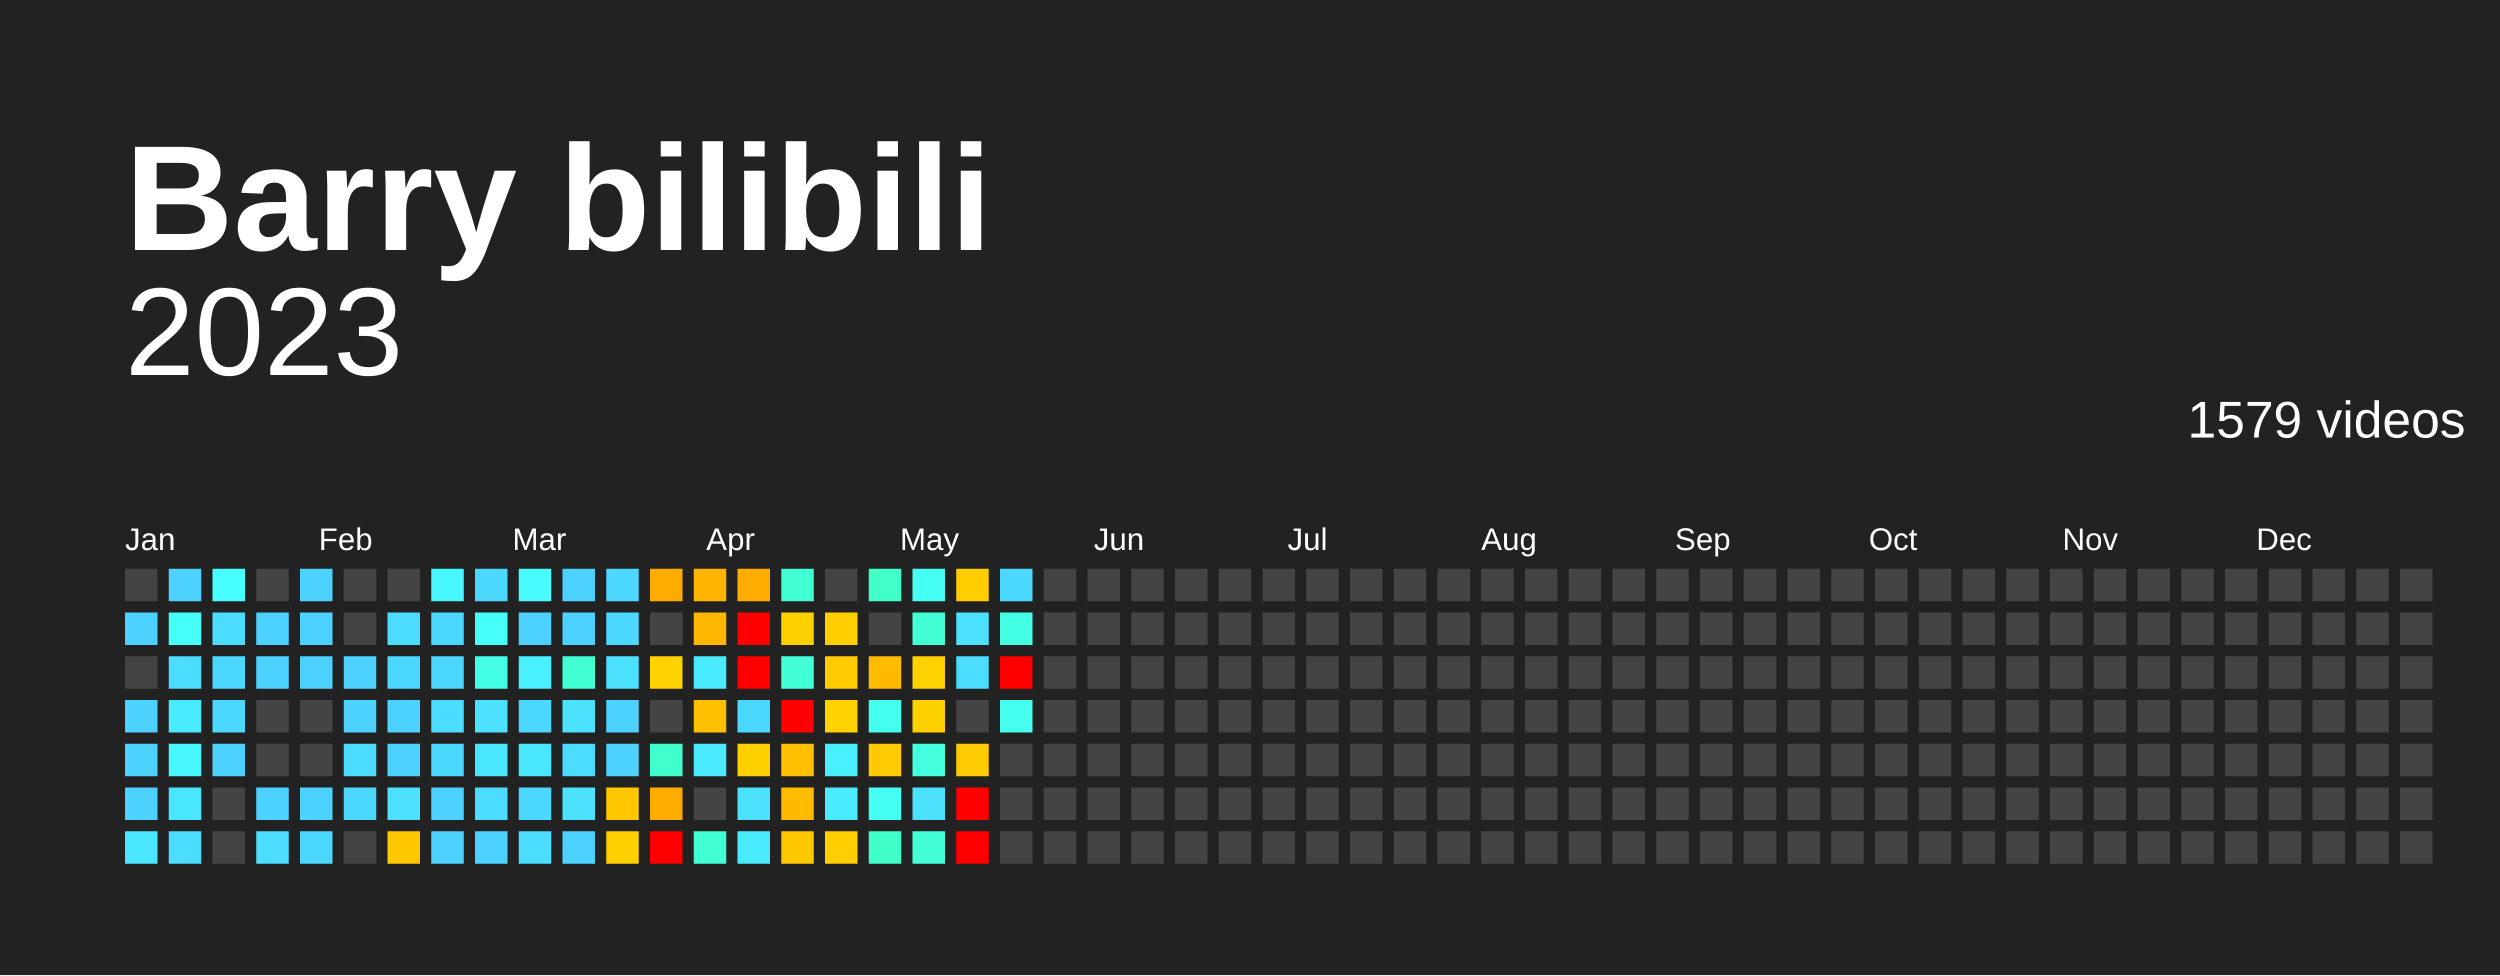
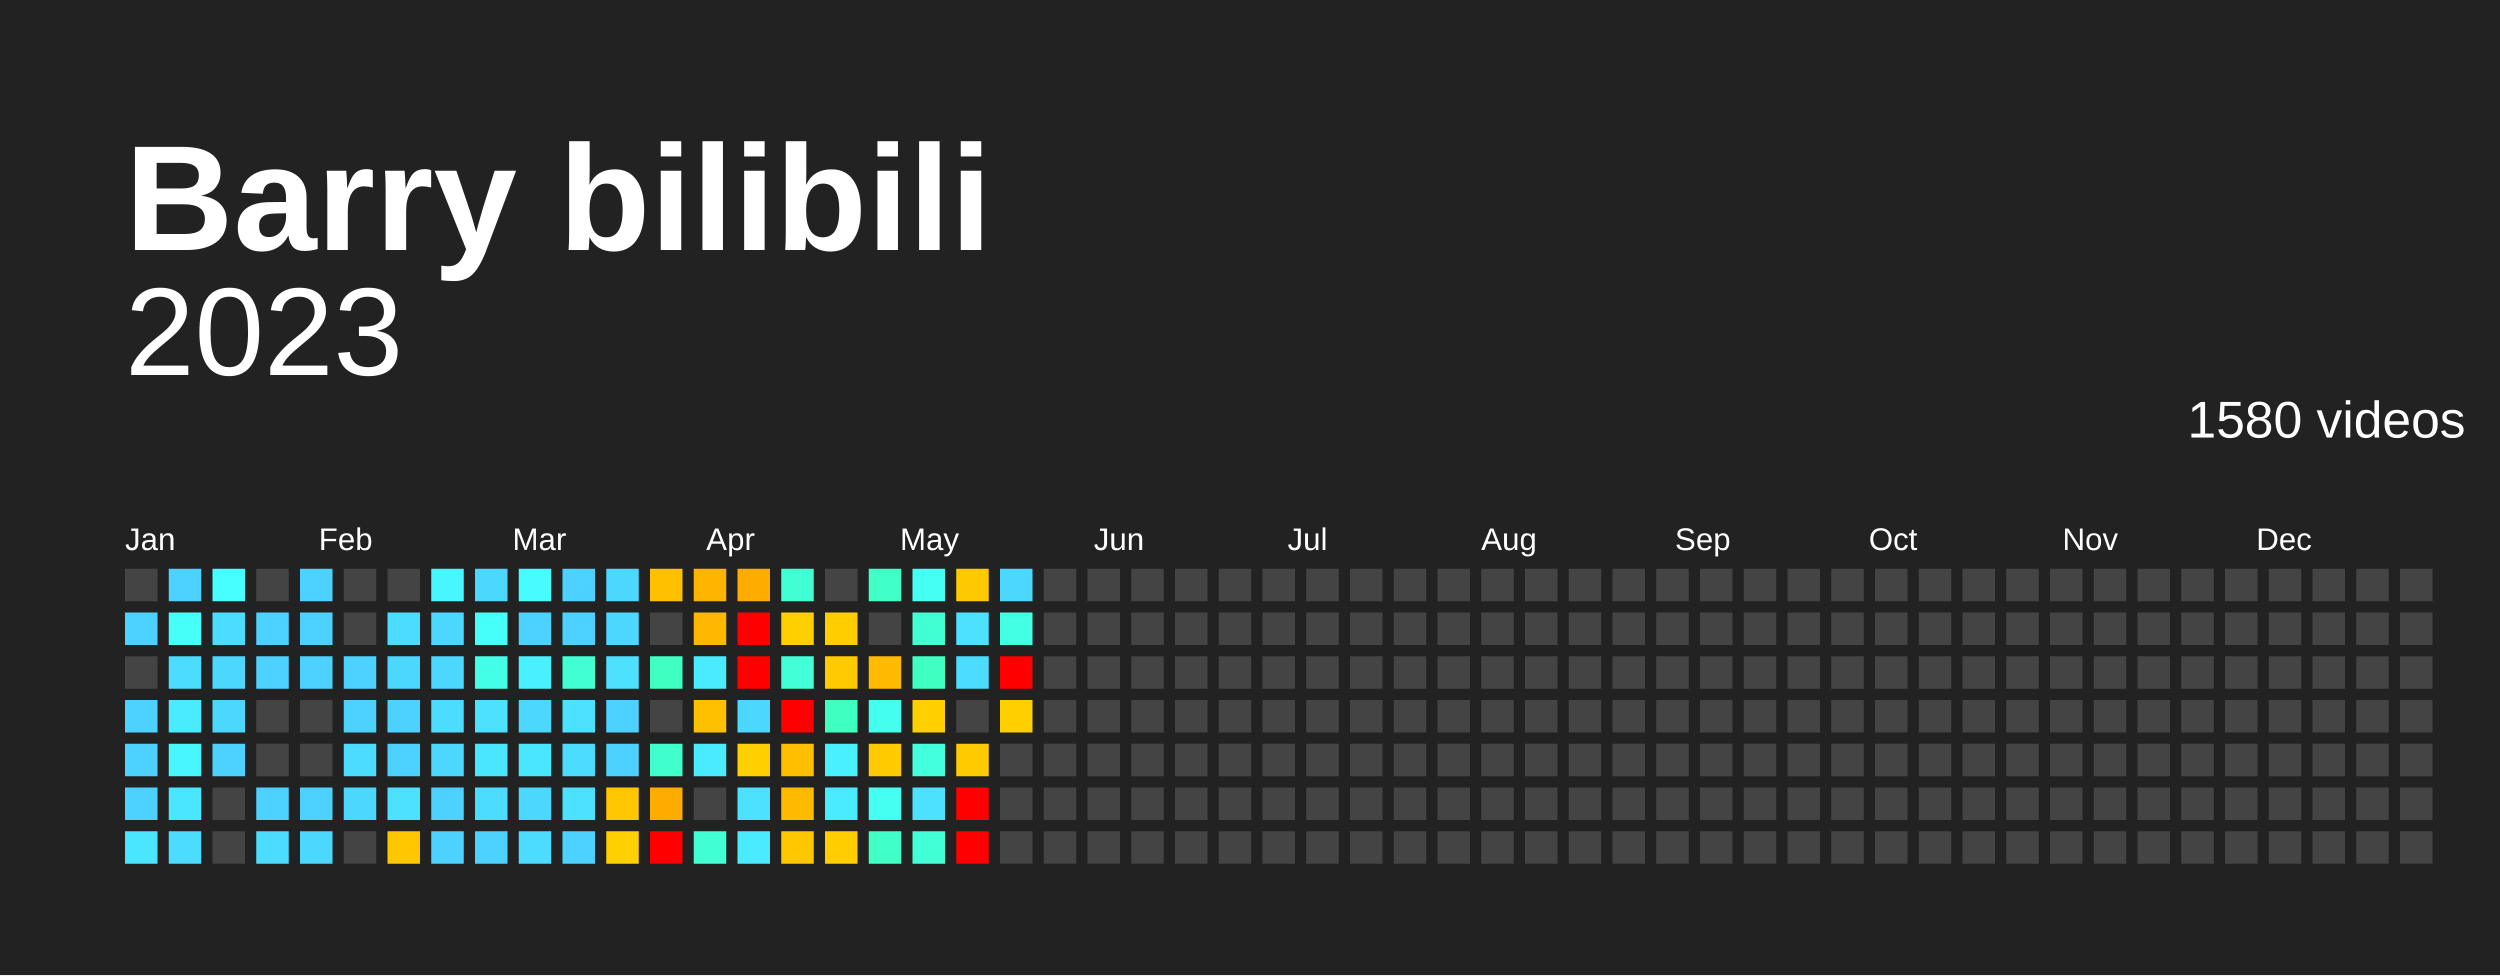
<svg xmlns="http://www.w3.org/2000/svg" baseProfile="full" height="78mm" version="1.1" viewBox="0,0,200,78" width="200mm">
  <defs />
  <rect fill="#222222" height="78" width="200" x="0" y="0" />
  <text fill="#FFFFFF" style="font-size:12px; font-family:Arial; font-weight:bold;" x="10" y="20">Barry bilibili</text>
  <text alignment-baseline="hanging" fill="#FFFFFF" style="font-size:10.0px; font-family:Arial;" x="10" y="30">2023</text>
-   <text alignment-baseline="hanging" fill="#FFFFFF" style="font-size:4.125px; font-family:Arial;" x="175" y="35">1579 videos</text>
+   <text alignment-baseline="hanging" fill="#FFFFFF" style="font-size:4.125px; font-family:Arial;" x="175" y="35">1580 videos</text>
  <text fill="#FFFFFF" style="font-size:2.5px; font-family:Arial" x="10.0" y="44">Jan</text>
  <text fill="#FFFFFF" style="font-size:2.5px; font-family:Arial" x="25.5" y="44">Feb</text>
  <text fill="#FFFFFF" style="font-size:2.5px; font-family:Arial" x="41.0" y="44">Mar</text>
  <text fill="#FFFFFF" style="font-size:2.5px; font-family:Arial" x="56.5" y="44">Apr</text>
  <text fill="#FFFFFF" style="font-size:2.5px; font-family:Arial" x="72.0" y="44">May</text>
  <text fill="#FFFFFF" style="font-size:2.5px; font-family:Arial" x="87.5" y="44">Jun</text>
  <text fill="#FFFFFF" style="font-size:2.5px; font-family:Arial" x="103.0" y="44">Jul</text>
  <text fill="#FFFFFF" style="font-size:2.5px; font-family:Arial" x="118.5" y="44">Aug</text>
  <text fill="#FFFFFF" style="font-size:2.5px; font-family:Arial" x="134.0" y="44">Sep</text>
  <text fill="#FFFFFF" style="font-size:2.5px; font-family:Arial" x="149.5" y="44">Oct</text>
  <text fill="#FFFFFF" style="font-size:2.5px; font-family:Arial" x="165.0" y="44">Nov</text>
  <text fill="#FFFFFF" style="font-size:2.5px; font-family:Arial" x="180.5" y="44">Dec</text>
  <rect fill="#444444" height="2.6" width="2.6" x="10.0" y="45.5" />
  <rect fill="#4dd2ff" height="2.6" width="2.6" x="10.0" y="49.0" />
  <rect fill="#444444" height="2.6" width="2.6" x="10.0" y="52.5" />
  <rect fill="#4dd2ff" height="2.6" width="2.6" x="10.0" y="56.0" />
  <rect fill="#4dd2ff" height="2.6" width="2.6" x="10.0" y="59.5" />
  <rect fill="#4dd2ff" height="2.6" width="2.6" x="10.0" y="63.0" />
  <rect fill="#4ae6ff" height="2.6" width="2.6" x="10.0" y="66.5" />
  <rect fill="#4dd2ff" height="2.6" width="2.6" x="13.5" y="45.5" />
  <rect fill="#46fff9" height="2.6" width="2.6" x="13.5" y="49.0" />
  <rect fill="#4cdcff" height="2.6" width="2.6" x="13.5" y="52.5" />
  <rect fill="#4aebff" height="2.6" width="2.6" x="13.5" y="56.0" />
  <rect fill="#48f6ff" height="2.6" width="2.6" x="13.5" y="59.5" />
  <rect fill="#4ae6ff" height="2.6" width="2.6" x="13.5" y="63.0" />
  <rect fill="#4cdcff" height="2.6" width="2.6" x="13.5" y="66.5" />
  <rect fill="#47fffe" height="2.6" width="2.6" x="17.0" y="45.5" />
  <rect fill="#4cdcff" height="2.6" width="2.6" x="17.0" y="49.0" />
  <rect fill="#4cd7ff" height="2.6" width="2.6" x="17.0" y="52.5" />
  <rect fill="#4cd7ff" height="2.6" width="2.6" x="17.0" y="56.0" />
  <rect fill="#4dd2ff" height="2.6" width="2.6" x="17.0" y="59.5" />
  <rect fill="#444444" height="2.6" width="2.6" x="17.0" y="63.0" />
  <rect fill="#444444" height="2.6" width="2.6" x="17.0" y="66.5" />
  <rect fill="#444444" height="2.6" width="2.6" x="20.5" y="45.5" />
  <rect fill="#4dd2ff" height="2.6" width="2.6" x="20.5" y="49.0" />
  <rect fill="#4dd2ff" height="2.6" width="2.6" x="20.5" y="52.5" />
  <rect fill="#444444" height="2.6" width="2.6" x="20.5" y="56.0" />
  <rect fill="#444444" height="2.6" width="2.6" x="20.5" y="59.5" />
  <rect fill="#4dd2ff" height="2.6" width="2.6" x="20.5" y="63.0" />
  <rect fill="#4cdcff" height="2.6" width="2.6" x="20.5" y="66.5" />
  <rect fill="#4dd2ff" height="2.6" width="2.6" x="24.0" y="45.5" />
  <rect fill="#4dd2ff" height="2.6" width="2.6" x="24.0" y="49.0" />
  <rect fill="#4dd2ff" height="2.6" width="2.6" x="24.0" y="52.5" />
  <rect fill="#444444" height="2.6" width="2.6" x="24.0" y="56.0" />
  <rect fill="#444444" height="2.6" width="2.6" x="24.0" y="59.5" />
  <rect fill="#4dd2ff" height="2.6" width="2.6" x="24.0" y="63.0" />
  <rect fill="#4cd7ff" height="2.6" width="2.6" x="24.0" y="66.5" />
  <rect fill="#444444" height="2.6" width="2.6" x="27.5" y="45.5" />
  <rect fill="#444444" height="2.6" width="2.6" x="27.5" y="49.0" />
  <rect fill="#4dd2ff" height="2.6" width="2.6" x="27.5" y="52.5" />
  <rect fill="#4dd2ff" height="2.6" width="2.6" x="27.5" y="56.0" />
  <rect fill="#4cdcff" height="2.6" width="2.6" x="27.5" y="59.5" />
  <rect fill="#4cd7ff" height="2.6" width="2.6" x="27.5" y="63.0" />
  <rect fill="#444444" height="2.6" width="2.6" x="27.5" y="66.5" />
  <rect fill="#444444" height="2.6" width="2.6" x="31.0" y="45.5" />
  <rect fill="#4cdcff" height="2.6" width="2.6" x="31.0" y="49.0" />
  <rect fill="#4cd7ff" height="2.6" width="2.6" x="31.0" y="52.5" />
  <rect fill="#4dd2ff" height="2.6" width="2.6" x="31.0" y="56.0" />
  <rect fill="#4dd2ff" height="2.6" width="2.6" x="31.0" y="59.5" />
  <rect fill="#4be1ff" height="2.6" width="2.6" x="31.0" y="63.0" />
  <rect fill="#ffc700" height="2.6" width="2.6" x="31.0" y="66.5" />
  <rect fill="#48f6ff" height="2.6" width="2.6" x="34.5" y="45.5" />
  <rect fill="#4cd7ff" height="2.6" width="2.6" x="34.5" y="49.0" />
  <rect fill="#4cd7ff" height="2.6" width="2.6" x="34.5" y="52.5" />
  <rect fill="#4cdcff" height="2.6" width="2.6" x="34.5" y="56.0" />
  <rect fill="#4cd7ff" height="2.6" width="2.6" x="34.5" y="59.5" />
  <rect fill="#4dd2ff" height="2.6" width="2.6" x="34.5" y="63.0" />
  <rect fill="#4dd2ff" height="2.6" width="2.6" x="34.5" y="66.5" />
  <rect fill="#4cd7ff" height="2.6" width="2.6" x="38.0" y="45.5" />
  <rect fill="#46fff9" height="2.6" width="2.6" x="38.0" y="49.0" />
  <rect fill="#44ffe8" height="2.6" width="2.6" x="38.0" y="52.5" />
  <rect fill="#4be1ff" height="2.6" width="2.6" x="38.0" y="56.0" />
  <rect fill="#4ae6ff" height="2.6" width="2.6" x="38.0" y="59.5" />
  <rect fill="#4cdcff" height="2.6" width="2.6" x="38.0" y="63.0" />
  <rect fill="#4dd2ff" height="2.6" width="2.6" x="38.0" y="66.5" />
  <rect fill="#48fbff" height="2.6" width="2.6" x="41.5" y="45.5" />
  <rect fill="#4dd2ff" height="2.6" width="2.6" x="41.5" y="49.0" />
  <rect fill="#49f0ff" height="2.6" width="2.6" x="41.5" y="52.5" />
  <rect fill="#4cd7ff" height="2.6" width="2.6" x="41.5" y="56.0" />
  <rect fill="#4ae6ff" height="2.6" width="2.6" x="41.5" y="59.5" />
  <rect fill="#4cd7ff" height="2.6" width="2.6" x="41.5" y="63.0" />
  <rect fill="#4cdcff" height="2.6" width="2.6" x="41.5" y="66.5" />
  <rect fill="#4dd2ff" height="2.6" width="2.6" x="45.0" y="45.5" />
  <rect fill="#4dd2ff" height="2.6" width="2.6" x="45.0" y="49.0" />
  <rect fill="#41ffd2" height="2.6" width="2.6" x="45.0" y="52.5" />
  <rect fill="#4be1ff" height="2.6" width="2.6" x="45.0" y="56.0" />
  <rect fill="#4cdcff" height="2.6" width="2.6" x="45.0" y="59.5" />
  <rect fill="#4be1ff" height="2.6" width="2.6" x="45.0" y="63.0" />
  <rect fill="#4dd2ff" height="2.6" width="2.6" x="45.0" y="66.5" />
  <rect fill="#4cd7ff" height="2.6" width="2.6" x="48.5" y="45.5" />
  <rect fill="#4cd7ff" height="2.6" width="2.6" x="48.5" y="49.0" />
  <rect fill="#4be1ff" height="2.6" width="2.6" x="48.5" y="52.5" />
  <rect fill="#4dd2ff" height="2.6" width="2.6" x="48.5" y="56.0" />
  <rect fill="#4dd2ff" height="2.6" width="2.6" x="48.5" y="59.5" />
  <rect fill="#ffc700" height="2.6" width="2.6" x="48.5" y="63.0" />
  <rect fill="#ffd000" height="2.6" width="2.6" x="48.5" y="66.5" />
-   <rect fill="#ffac00" height="2.6" width="2.6" x="52.0" y="45.5" />
+   <rect fill="#ffc000" height="2.6" width="2.6" x="52.0" y="45.5" />
  <rect fill="#444444" height="2.6" width="2.6" x="52.0" y="49.0" />
-   <rect fill="#ffd200" height="2.6" width="2.6" x="52.0" y="52.5" />
+   <rect fill="#3fffc1" height="2.6" width="2.6" x="52.0" y="52.5" />
  <rect fill="#444444" height="2.6" width="2.6" x="52.0" y="56.0" />
  <rect fill="#41ffcd" height="2.6" width="2.6" x="52.0" y="59.5" />
  <rect fill="#ffac00" height="2.6" width="2.6" x="52.0" y="63.0" />
  <rect fill="red" height="2.6" width="2.6" x="52.0" y="66.5" />
  <rect fill="#ffb500" height="2.6" width="2.6" x="55.5" y="45.5" />
  <rect fill="#ffb700" height="2.6" width="2.6" x="55.5" y="49.0" />
  <rect fill="#4aebff" height="2.6" width="2.6" x="55.5" y="52.5" />
  <rect fill="#ffc000" height="2.6" width="2.6" x="55.5" y="56.0" />
  <rect fill="#4aebff" height="2.6" width="2.6" x="55.5" y="59.5" />
  <rect fill="#444444" height="2.6" width="2.6" x="55.5" y="63.0" />
  <rect fill="#41ffd2" height="2.6" width="2.6" x="55.5" y="66.5" />
  <rect fill="#ffac00" height="2.6" width="2.6" x="59.0" y="45.5" />
  <rect fill="red" height="2.6" width="2.6" x="59.0" y="49.0" />
  <rect fill="red" height="2.6" width="2.6" x="59.0" y="52.5" />
  <rect fill="#4cd7ff" height="2.6" width="2.6" x="59.0" y="56.0" />
  <rect fill="#ffd000" height="2.6" width="2.6" x="59.0" y="59.5" />
  <rect fill="#4be1ff" height="2.6" width="2.6" x="59.0" y="63.0" />
  <rect fill="#4aebff" height="2.6" width="2.6" x="59.0" y="66.5" />
  <rect fill="#41ffd2" height="2.6" width="2.6" x="62.5" y="45.5" />
  <rect fill="#ffd000" height="2.6" width="2.6" x="62.5" y="49.0" />
  <rect fill="#42ffd8" height="2.6" width="2.6" x="62.5" y="52.5" />
  <rect fill="red" height="2.6" width="2.6" x="62.5" y="56.0" />
  <rect fill="#ffbe00" height="2.6" width="2.6" x="62.5" y="59.5" />
  <rect fill="#ffbb00" height="2.6" width="2.6" x="62.5" y="63.0" />
  <rect fill="#ffc700" height="2.6" width="2.6" x="62.5" y="66.5" />
  <rect fill="#444444" height="2.6" width="2.6" x="66.0" y="45.5" />
  <rect fill="#ffcd00" height="2.6" width="2.6" x="66.0" y="49.0" />
  <rect fill="#ffcb00" height="2.6" width="2.6" x="66.0" y="52.5" />
-   <rect fill="#ffd200" height="2.6" width="2.6" x="66.0" y="56.0" />
+   <rect fill="#3fffc1" height="2.6" width="2.6" x="66.0" y="56.0" />
  <rect fill="#49f0ff" height="2.6" width="2.6" x="66.0" y="59.5" />
  <rect fill="#4aebff" height="2.6" width="2.6" x="66.0" y="63.0" />
  <rect fill="#ffcd00" height="2.6" width="2.6" x="66.0" y="66.5" />
  <rect fill="#40ffc7" height="2.6" width="2.6" x="69.5" y="45.5" />
  <rect fill="#444444" height="2.6" width="2.6" x="69.5" y="49.0" />
  <rect fill="#ffbb00" height="2.6" width="2.6" x="69.5" y="52.5" />
  <rect fill="#45ffee" height="2.6" width="2.6" x="69.5" y="56.0" />
  <rect fill="#ffcb00" height="2.6" width="2.6" x="69.5" y="59.5" />
  <rect fill="#46fff3" height="2.6" width="2.6" x="69.5" y="63.0" />
  <rect fill="#40ffc7" height="2.6" width="2.6" x="69.5" y="66.5" />
  <rect fill="#46fff3" height="2.6" width="2.6" x="73.0" y="45.5" />
  <rect fill="#41ffd2" height="2.6" width="2.6" x="73.0" y="49.0" />
-   <rect fill="#ffd200" height="2.6" width="2.6" x="73.0" y="52.5" />
+   <rect fill="#3fffc1" height="2.6" width="2.6" x="73.0" y="52.5" />
  <rect fill="#ffd000" height="2.6" width="2.6" x="73.0" y="56.0" />
  <rect fill="#43ffdd" height="2.6" width="2.6" x="73.0" y="59.5" />
  <rect fill="#4be1ff" height="2.6" width="2.6" x="73.0" y="63.0" />
  <rect fill="#42ffd8" height="2.6" width="2.6" x="73.0" y="66.5" />
-   <rect fill="#ffcd00" height="2.6" width="2.6" x="76.5" y="45.5" />
+   <rect fill="#ffc900" height="2.6" width="2.6" x="76.5" y="45.5" />
  <rect fill="#4be1ff" height="2.6" width="2.6" x="76.5" y="49.0" />
  <rect fill="#4cdcff" height="2.6" width="2.6" x="76.5" y="52.5" />
  <rect fill="#444444" height="2.6" width="2.6" x="76.5" y="56.0" />
  <rect fill="#ffcb00" height="2.6" width="2.6" x="76.5" y="59.5" />
  <rect fill="red" height="2.6" width="2.6" x="76.5" y="63.0" />
  <rect fill="red" height="2.6" width="2.6" x="76.5" y="66.5" />
  <rect fill="#4cd7ff" height="2.6" width="2.6" x="80.0" y="45.5" />
  <rect fill="#43ffe3" height="2.6" width="2.6" x="80.0" y="49.0" />
  <rect fill="red" height="2.6" width="2.6" x="80.0" y="52.5" />
-   <rect fill="#45ffee" height="2.6" width="2.6" x="80.0" y="56.0" />
+   <rect fill="#ffd000" height="2.6" width="2.6" x="80.0" y="56.0" />
  <rect fill="#444444" height="2.6" width="2.6" x="80.0" y="59.5" />
  <rect fill="#444444" height="2.6" width="2.6" x="80.0" y="63.0" />
  <rect fill="#444444" height="2.6" width="2.6" x="80.0" y="66.5" />
  <rect fill="#444444" height="2.6" width="2.6" x="83.5" y="45.5" />
  <rect fill="#444444" height="2.6" width="2.6" x="83.5" y="49.0" />
  <rect fill="#444444" height="2.6" width="2.6" x="83.5" y="52.5" />
  <rect fill="#444444" height="2.6" width="2.6" x="83.5" y="56.0" />
  <rect fill="#444444" height="2.6" width="2.6" x="83.5" y="59.5" />
  <rect fill="#444444" height="2.6" width="2.6" x="83.5" y="63.0" />
  <rect fill="#444444" height="2.6" width="2.6" x="83.5" y="66.5" />
  <rect fill="#444444" height="2.6" width="2.6" x="87.0" y="45.5" />
  <rect fill="#444444" height="2.6" width="2.6" x="87.0" y="49.0" />
  <rect fill="#444444" height="2.6" width="2.6" x="87.0" y="52.5" />
  <rect fill="#444444" height="2.6" width="2.6" x="87.0" y="56.0" />
  <rect fill="#444444" height="2.6" width="2.6" x="87.0" y="59.5" />
  <rect fill="#444444" height="2.6" width="2.6" x="87.0" y="63.0" />
  <rect fill="#444444" height="2.6" width="2.6" x="87.0" y="66.5" />
  <rect fill="#444444" height="2.6" width="2.6" x="90.5" y="45.5" />
  <rect fill="#444444" height="2.6" width="2.6" x="90.5" y="49.0" />
  <rect fill="#444444" height="2.6" width="2.6" x="90.5" y="52.5" />
  <rect fill="#444444" height="2.6" width="2.6" x="90.5" y="56.0" />
  <rect fill="#444444" height="2.6" width="2.6" x="90.5" y="59.5" />
  <rect fill="#444444" height="2.6" width="2.6" x="90.5" y="63.0" />
  <rect fill="#444444" height="2.6" width="2.6" x="90.5" y="66.5" />
  <rect fill="#444444" height="2.6" width="2.6" x="94.0" y="45.5" />
  <rect fill="#444444" height="2.6" width="2.6" x="94.0" y="49.0" />
  <rect fill="#444444" height="2.6" width="2.6" x="94.0" y="52.5" />
  <rect fill="#444444" height="2.6" width="2.6" x="94.0" y="56.0" />
  <rect fill="#444444" height="2.6" width="2.6" x="94.0" y="59.5" />
  <rect fill="#444444" height="2.6" width="2.6" x="94.0" y="63.0" />
  <rect fill="#444444" height="2.6" width="2.6" x="94.0" y="66.5" />
  <rect fill="#444444" height="2.6" width="2.6" x="97.5" y="45.5" />
  <rect fill="#444444" height="2.6" width="2.6" x="97.5" y="49.0" />
  <rect fill="#444444" height="2.6" width="2.6" x="97.5" y="52.5" />
  <rect fill="#444444" height="2.6" width="2.6" x="97.5" y="56.0" />
  <rect fill="#444444" height="2.6" width="2.6" x="97.5" y="59.5" />
  <rect fill="#444444" height="2.6" width="2.6" x="97.5" y="63.0" />
  <rect fill="#444444" height="2.6" width="2.6" x="97.5" y="66.5" />
  <rect fill="#444444" height="2.6" width="2.6" x="101.0" y="45.5" />
  <rect fill="#444444" height="2.6" width="2.6" x="101.0" y="49.0" />
  <rect fill="#444444" height="2.6" width="2.6" x="101.0" y="52.5" />
  <rect fill="#444444" height="2.6" width="2.6" x="101.0" y="56.0" />
  <rect fill="#444444" height="2.6" width="2.6" x="101.0" y="59.5" />
  <rect fill="#444444" height="2.6" width="2.6" x="101.0" y="63.0" />
  <rect fill="#444444" height="2.6" width="2.6" x="101.0" y="66.5" />
  <rect fill="#444444" height="2.6" width="2.6" x="104.5" y="45.5" />
  <rect fill="#444444" height="2.6" width="2.6" x="104.5" y="49.0" />
  <rect fill="#444444" height="2.6" width="2.6" x="104.5" y="52.5" />
  <rect fill="#444444" height="2.6" width="2.6" x="104.5" y="56.0" />
  <rect fill="#444444" height="2.6" width="2.6" x="104.5" y="59.5" />
  <rect fill="#444444" height="2.6" width="2.6" x="104.5" y="63.0" />
  <rect fill="#444444" height="2.6" width="2.6" x="104.5" y="66.5" />
  <rect fill="#444444" height="2.6" width="2.6" x="108.0" y="45.5" />
  <rect fill="#444444" height="2.6" width="2.6" x="108.0" y="49.0" />
  <rect fill="#444444" height="2.6" width="2.6" x="108.0" y="52.5" />
  <rect fill="#444444" height="2.6" width="2.6" x="108.0" y="56.0" />
  <rect fill="#444444" height="2.6" width="2.6" x="108.0" y="59.5" />
  <rect fill="#444444" height="2.6" width="2.6" x="108.0" y="63.0" />
  <rect fill="#444444" height="2.6" width="2.6" x="108.0" y="66.5" />
  <rect fill="#444444" height="2.6" width="2.6" x="111.5" y="45.5" />
  <rect fill="#444444" height="2.6" width="2.6" x="111.5" y="49.0" />
  <rect fill="#444444" height="2.6" width="2.6" x="111.5" y="52.5" />
  <rect fill="#444444" height="2.6" width="2.6" x="111.5" y="56.0" />
  <rect fill="#444444" height="2.6" width="2.6" x="111.5" y="59.5" />
  <rect fill="#444444" height="2.6" width="2.6" x="111.5" y="63.0" />
  <rect fill="#444444" height="2.6" width="2.6" x="111.5" y="66.5" />
  <rect fill="#444444" height="2.6" width="2.6" x="115.0" y="45.5" />
  <rect fill="#444444" height="2.6" width="2.6" x="115.0" y="49.0" />
  <rect fill="#444444" height="2.6" width="2.6" x="115.0" y="52.5" />
  <rect fill="#444444" height="2.6" width="2.6" x="115.0" y="56.0" />
  <rect fill="#444444" height="2.6" width="2.6" x="115.0" y="59.5" />
  <rect fill="#444444" height="2.6" width="2.6" x="115.0" y="63.0" />
  <rect fill="#444444" height="2.6" width="2.6" x="115.0" y="66.5" />
  <rect fill="#444444" height="2.6" width="2.6" x="118.5" y="45.5" />
  <rect fill="#444444" height="2.6" width="2.6" x="118.5" y="49.0" />
  <rect fill="#444444" height="2.6" width="2.6" x="118.5" y="52.5" />
  <rect fill="#444444" height="2.6" width="2.6" x="118.5" y="56.0" />
  <rect fill="#444444" height="2.6" width="2.6" x="118.5" y="59.5" />
  <rect fill="#444444" height="2.6" width="2.6" x="118.5" y="63.0" />
  <rect fill="#444444" height="2.6" width="2.6" x="118.5" y="66.5" />
  <rect fill="#444444" height="2.6" width="2.6" x="122.0" y="45.5" />
  <rect fill="#444444" height="2.6" width="2.6" x="122.0" y="49.0" />
  <rect fill="#444444" height="2.6" width="2.6" x="122.0" y="52.5" />
  <rect fill="#444444" height="2.6" width="2.6" x="122.0" y="56.0" />
  <rect fill="#444444" height="2.6" width="2.6" x="122.0" y="59.5" />
  <rect fill="#444444" height="2.6" width="2.6" x="122.0" y="63.0" />
  <rect fill="#444444" height="2.6" width="2.6" x="122.0" y="66.5" />
  <rect fill="#444444" height="2.6" width="2.6" x="125.5" y="45.5" />
  <rect fill="#444444" height="2.6" width="2.6" x="125.5" y="49.0" />
  <rect fill="#444444" height="2.6" width="2.6" x="125.5" y="52.5" />
  <rect fill="#444444" height="2.6" width="2.6" x="125.5" y="56.0" />
  <rect fill="#444444" height="2.6" width="2.6" x="125.5" y="59.5" />
  <rect fill="#444444" height="2.6" width="2.6" x="125.5" y="63.0" />
  <rect fill="#444444" height="2.6" width="2.6" x="125.5" y="66.5" />
  <rect fill="#444444" height="2.6" width="2.6" x="129.0" y="45.5" />
  <rect fill="#444444" height="2.6" width="2.6" x="129.0" y="49.0" />
  <rect fill="#444444" height="2.6" width="2.6" x="129.0" y="52.5" />
  <rect fill="#444444" height="2.6" width="2.6" x="129.0" y="56.0" />
  <rect fill="#444444" height="2.6" width="2.6" x="129.0" y="59.5" />
  <rect fill="#444444" height="2.6" width="2.6" x="129.0" y="63.0" />
  <rect fill="#444444" height="2.6" width="2.6" x="129.0" y="66.5" />
  <rect fill="#444444" height="2.6" width="2.6" x="132.5" y="45.5" />
  <rect fill="#444444" height="2.6" width="2.6" x="132.5" y="49.0" />
  <rect fill="#444444" height="2.6" width="2.6" x="132.5" y="52.5" />
  <rect fill="#444444" height="2.6" width="2.6" x="132.5" y="56.0" />
  <rect fill="#444444" height="2.6" width="2.6" x="132.5" y="59.5" />
  <rect fill="#444444" height="2.6" width="2.6" x="132.5" y="63.0" />
  <rect fill="#444444" height="2.6" width="2.6" x="132.5" y="66.5" />
  <rect fill="#444444" height="2.6" width="2.6" x="136.0" y="45.5" />
  <rect fill="#444444" height="2.6" width="2.6" x="136.0" y="49.0" />
  <rect fill="#444444" height="2.6" width="2.6" x="136.0" y="52.5" />
  <rect fill="#444444" height="2.6" width="2.6" x="136.0" y="56.0" />
  <rect fill="#444444" height="2.6" width="2.6" x="136.0" y="59.5" />
  <rect fill="#444444" height="2.6" width="2.6" x="136.0" y="63.0" />
  <rect fill="#444444" height="2.6" width="2.6" x="136.0" y="66.5" />
  <rect fill="#444444" height="2.6" width="2.6" x="139.5" y="45.5" />
  <rect fill="#444444" height="2.6" width="2.6" x="139.5" y="49.0" />
  <rect fill="#444444" height="2.6" width="2.6" x="139.5" y="52.5" />
  <rect fill="#444444" height="2.6" width="2.6" x="139.5" y="56.0" />
  <rect fill="#444444" height="2.6" width="2.6" x="139.5" y="59.5" />
  <rect fill="#444444" height="2.6" width="2.6" x="139.5" y="63.0" />
  <rect fill="#444444" height="2.6" width="2.6" x="139.5" y="66.5" />
  <rect fill="#444444" height="2.6" width="2.6" x="143.0" y="45.5" />
  <rect fill="#444444" height="2.6" width="2.6" x="143.0" y="49.0" />
  <rect fill="#444444" height="2.6" width="2.6" x="143.0" y="52.5" />
  <rect fill="#444444" height="2.6" width="2.6" x="143.0" y="56.0" />
  <rect fill="#444444" height="2.6" width="2.6" x="143.0" y="59.5" />
  <rect fill="#444444" height="2.6" width="2.6" x="143.0" y="63.0" />
  <rect fill="#444444" height="2.6" width="2.6" x="143.0" y="66.5" />
  <rect fill="#444444" height="2.6" width="2.6" x="146.5" y="45.5" />
  <rect fill="#444444" height="2.6" width="2.6" x="146.5" y="49.0" />
  <rect fill="#444444" height="2.6" width="2.6" x="146.5" y="52.5" />
  <rect fill="#444444" height="2.6" width="2.6" x="146.5" y="56.0" />
  <rect fill="#444444" height="2.6" width="2.6" x="146.5" y="59.5" />
  <rect fill="#444444" height="2.6" width="2.6" x="146.5" y="63.0" />
  <rect fill="#444444" height="2.6" width="2.6" x="146.5" y="66.5" />
  <rect fill="#444444" height="2.6" width="2.6" x="150.0" y="45.5" />
  <rect fill="#444444" height="2.6" width="2.6" x="150.0" y="49.0" />
  <rect fill="#444444" height="2.6" width="2.6" x="150.0" y="52.5" />
  <rect fill="#444444" height="2.6" width="2.6" x="150.0" y="56.0" />
  <rect fill="#444444" height="2.6" width="2.6" x="150.0" y="59.5" />
  <rect fill="#444444" height="2.6" width="2.6" x="150.0" y="63.0" />
  <rect fill="#444444" height="2.6" width="2.6" x="150.0" y="66.5" />
  <rect fill="#444444" height="2.6" width="2.6" x="153.5" y="45.5" />
  <rect fill="#444444" height="2.6" width="2.6" x="153.5" y="49.0" />
  <rect fill="#444444" height="2.6" width="2.6" x="153.5" y="52.5" />
  <rect fill="#444444" height="2.6" width="2.6" x="153.5" y="56.0" />
  <rect fill="#444444" height="2.6" width="2.6" x="153.5" y="59.5" />
  <rect fill="#444444" height="2.6" width="2.6" x="153.5" y="63.0" />
  <rect fill="#444444" height="2.6" width="2.6" x="153.5" y="66.5" />
  <rect fill="#444444" height="2.6" width="2.6" x="157.0" y="45.5" />
  <rect fill="#444444" height="2.6" width="2.6" x="157.0" y="49.0" />
  <rect fill="#444444" height="2.6" width="2.6" x="157.0" y="52.5" />
  <rect fill="#444444" height="2.6" width="2.6" x="157.0" y="56.0" />
  <rect fill="#444444" height="2.6" width="2.6" x="157.0" y="59.5" />
  <rect fill="#444444" height="2.6" width="2.6" x="157.0" y="63.0" />
  <rect fill="#444444" height="2.6" width="2.6" x="157.0" y="66.5" />
  <rect fill="#444444" height="2.6" width="2.6" x="160.5" y="45.5" />
  <rect fill="#444444" height="2.6" width="2.6" x="160.5" y="49.0" />
  <rect fill="#444444" height="2.6" width="2.6" x="160.5" y="52.5" />
  <rect fill="#444444" height="2.6" width="2.6" x="160.5" y="56.0" />
  <rect fill="#444444" height="2.6" width="2.6" x="160.5" y="59.5" />
  <rect fill="#444444" height="2.6" width="2.6" x="160.5" y="63.0" />
  <rect fill="#444444" height="2.6" width="2.6" x="160.5" y="66.5" />
  <rect fill="#444444" height="2.6" width="2.6" x="164.0" y="45.5" />
  <rect fill="#444444" height="2.6" width="2.6" x="164.0" y="49.0" />
  <rect fill="#444444" height="2.6" width="2.6" x="164.0" y="52.5" />
  <rect fill="#444444" height="2.6" width="2.6" x="164.0" y="56.0" />
  <rect fill="#444444" height="2.6" width="2.6" x="164.0" y="59.5" />
  <rect fill="#444444" height="2.6" width="2.6" x="164.0" y="63.0" />
  <rect fill="#444444" height="2.6" width="2.6" x="164.0" y="66.5" />
  <rect fill="#444444" height="2.6" width="2.6" x="167.5" y="45.5" />
  <rect fill="#444444" height="2.6" width="2.6" x="167.5" y="49.0" />
  <rect fill="#444444" height="2.6" width="2.6" x="167.5" y="52.5" />
  <rect fill="#444444" height="2.6" width="2.6" x="167.5" y="56.0" />
  <rect fill="#444444" height="2.6" width="2.6" x="167.5" y="59.5" />
  <rect fill="#444444" height="2.6" width="2.6" x="167.5" y="63.0" />
  <rect fill="#444444" height="2.6" width="2.6" x="167.5" y="66.5" />
  <rect fill="#444444" height="2.6" width="2.6" x="171.0" y="45.5" />
  <rect fill="#444444" height="2.6" width="2.6" x="171.0" y="49.0" />
  <rect fill="#444444" height="2.6" width="2.6" x="171.0" y="52.5" />
  <rect fill="#444444" height="2.6" width="2.6" x="171.0" y="56.0" />
  <rect fill="#444444" height="2.6" width="2.6" x="171.0" y="59.5" />
  <rect fill="#444444" height="2.6" width="2.6" x="171.0" y="63.0" />
  <rect fill="#444444" height="2.6" width="2.6" x="171.0" y="66.5" />
  <rect fill="#444444" height="2.6" width="2.6" x="174.5" y="45.5" />
  <rect fill="#444444" height="2.6" width="2.6" x="174.5" y="49.0" />
  <rect fill="#444444" height="2.6" width="2.6" x="174.5" y="52.5" />
  <rect fill="#444444" height="2.6" width="2.6" x="174.5" y="56.0" />
  <rect fill="#444444" height="2.6" width="2.6" x="174.5" y="59.5" />
  <rect fill="#444444" height="2.6" width="2.6" x="174.5" y="63.0" />
  <rect fill="#444444" height="2.6" width="2.6" x="174.5" y="66.5" />
  <rect fill="#444444" height="2.6" width="2.6" x="178.0" y="45.5" />
  <rect fill="#444444" height="2.6" width="2.6" x="178.0" y="49.0" />
  <rect fill="#444444" height="2.6" width="2.6" x="178.0" y="52.5" />
  <rect fill="#444444" height="2.6" width="2.6" x="178.0" y="56.0" />
  <rect fill="#444444" height="2.6" width="2.6" x="178.0" y="59.5" />
  <rect fill="#444444" height="2.6" width="2.6" x="178.0" y="63.0" />
  <rect fill="#444444" height="2.6" width="2.6" x="178.0" y="66.5" />
  <rect fill="#444444" height="2.6" width="2.6" x="181.5" y="45.5" />
  <rect fill="#444444" height="2.6" width="2.6" x="181.5" y="49.0" />
  <rect fill="#444444" height="2.6" width="2.6" x="181.5" y="52.5" />
  <rect fill="#444444" height="2.6" width="2.6" x="181.5" y="56.0" />
  <rect fill="#444444" height="2.6" width="2.6" x="181.5" y="59.5" />
  <rect fill="#444444" height="2.6" width="2.6" x="181.5" y="63.0" />
  <rect fill="#444444" height="2.6" width="2.6" x="181.5" y="66.5" />
  <rect fill="#444444" height="2.6" width="2.6" x="185.0" y="45.5" />
  <rect fill="#444444" height="2.6" width="2.6" x="185.0" y="49.0" />
  <rect fill="#444444" height="2.6" width="2.6" x="185.0" y="52.5" />
  <rect fill="#444444" height="2.6" width="2.6" x="185.0" y="56.0" />
  <rect fill="#444444" height="2.6" width="2.6" x="185.0" y="59.5" />
  <rect fill="#444444" height="2.6" width="2.6" x="185.0" y="63.0" />
  <rect fill="#444444" height="2.6" width="2.6" x="185.0" y="66.5" />
  <rect fill="#444444" height="2.6" width="2.6" x="188.5" y="45.5" />
  <rect fill="#444444" height="2.6" width="2.6" x="188.5" y="49.0" />
  <rect fill="#444444" height="2.6" width="2.6" x="188.5" y="52.5" />
  <rect fill="#444444" height="2.6" width="2.6" x="188.5" y="56.0" />
  <rect fill="#444444" height="2.6" width="2.6" x="188.5" y="59.5" />
  <rect fill="#444444" height="2.6" width="2.6" x="188.5" y="63.0" />
  <rect fill="#444444" height="2.6" width="2.6" x="188.5" y="66.5" />
  <rect fill="#444444" height="2.6" width="2.6" x="192.0" y="45.5" />
  <rect fill="#444444" height="2.6" width="2.6" x="192.0" y="49.0" />
  <rect fill="#444444" height="2.6" width="2.6" x="192.0" y="52.5" />
  <rect fill="#444444" height="2.6" width="2.6" x="192.0" y="56.0" />
  <rect fill="#444444" height="2.6" width="2.6" x="192.0" y="59.5" />
  <rect fill="#444444" height="2.6" width="2.6" x="192.0" y="63.0" />
  <rect fill="#444444" height="2.6" width="2.6" x="192.0" y="66.5" />
</svg>
